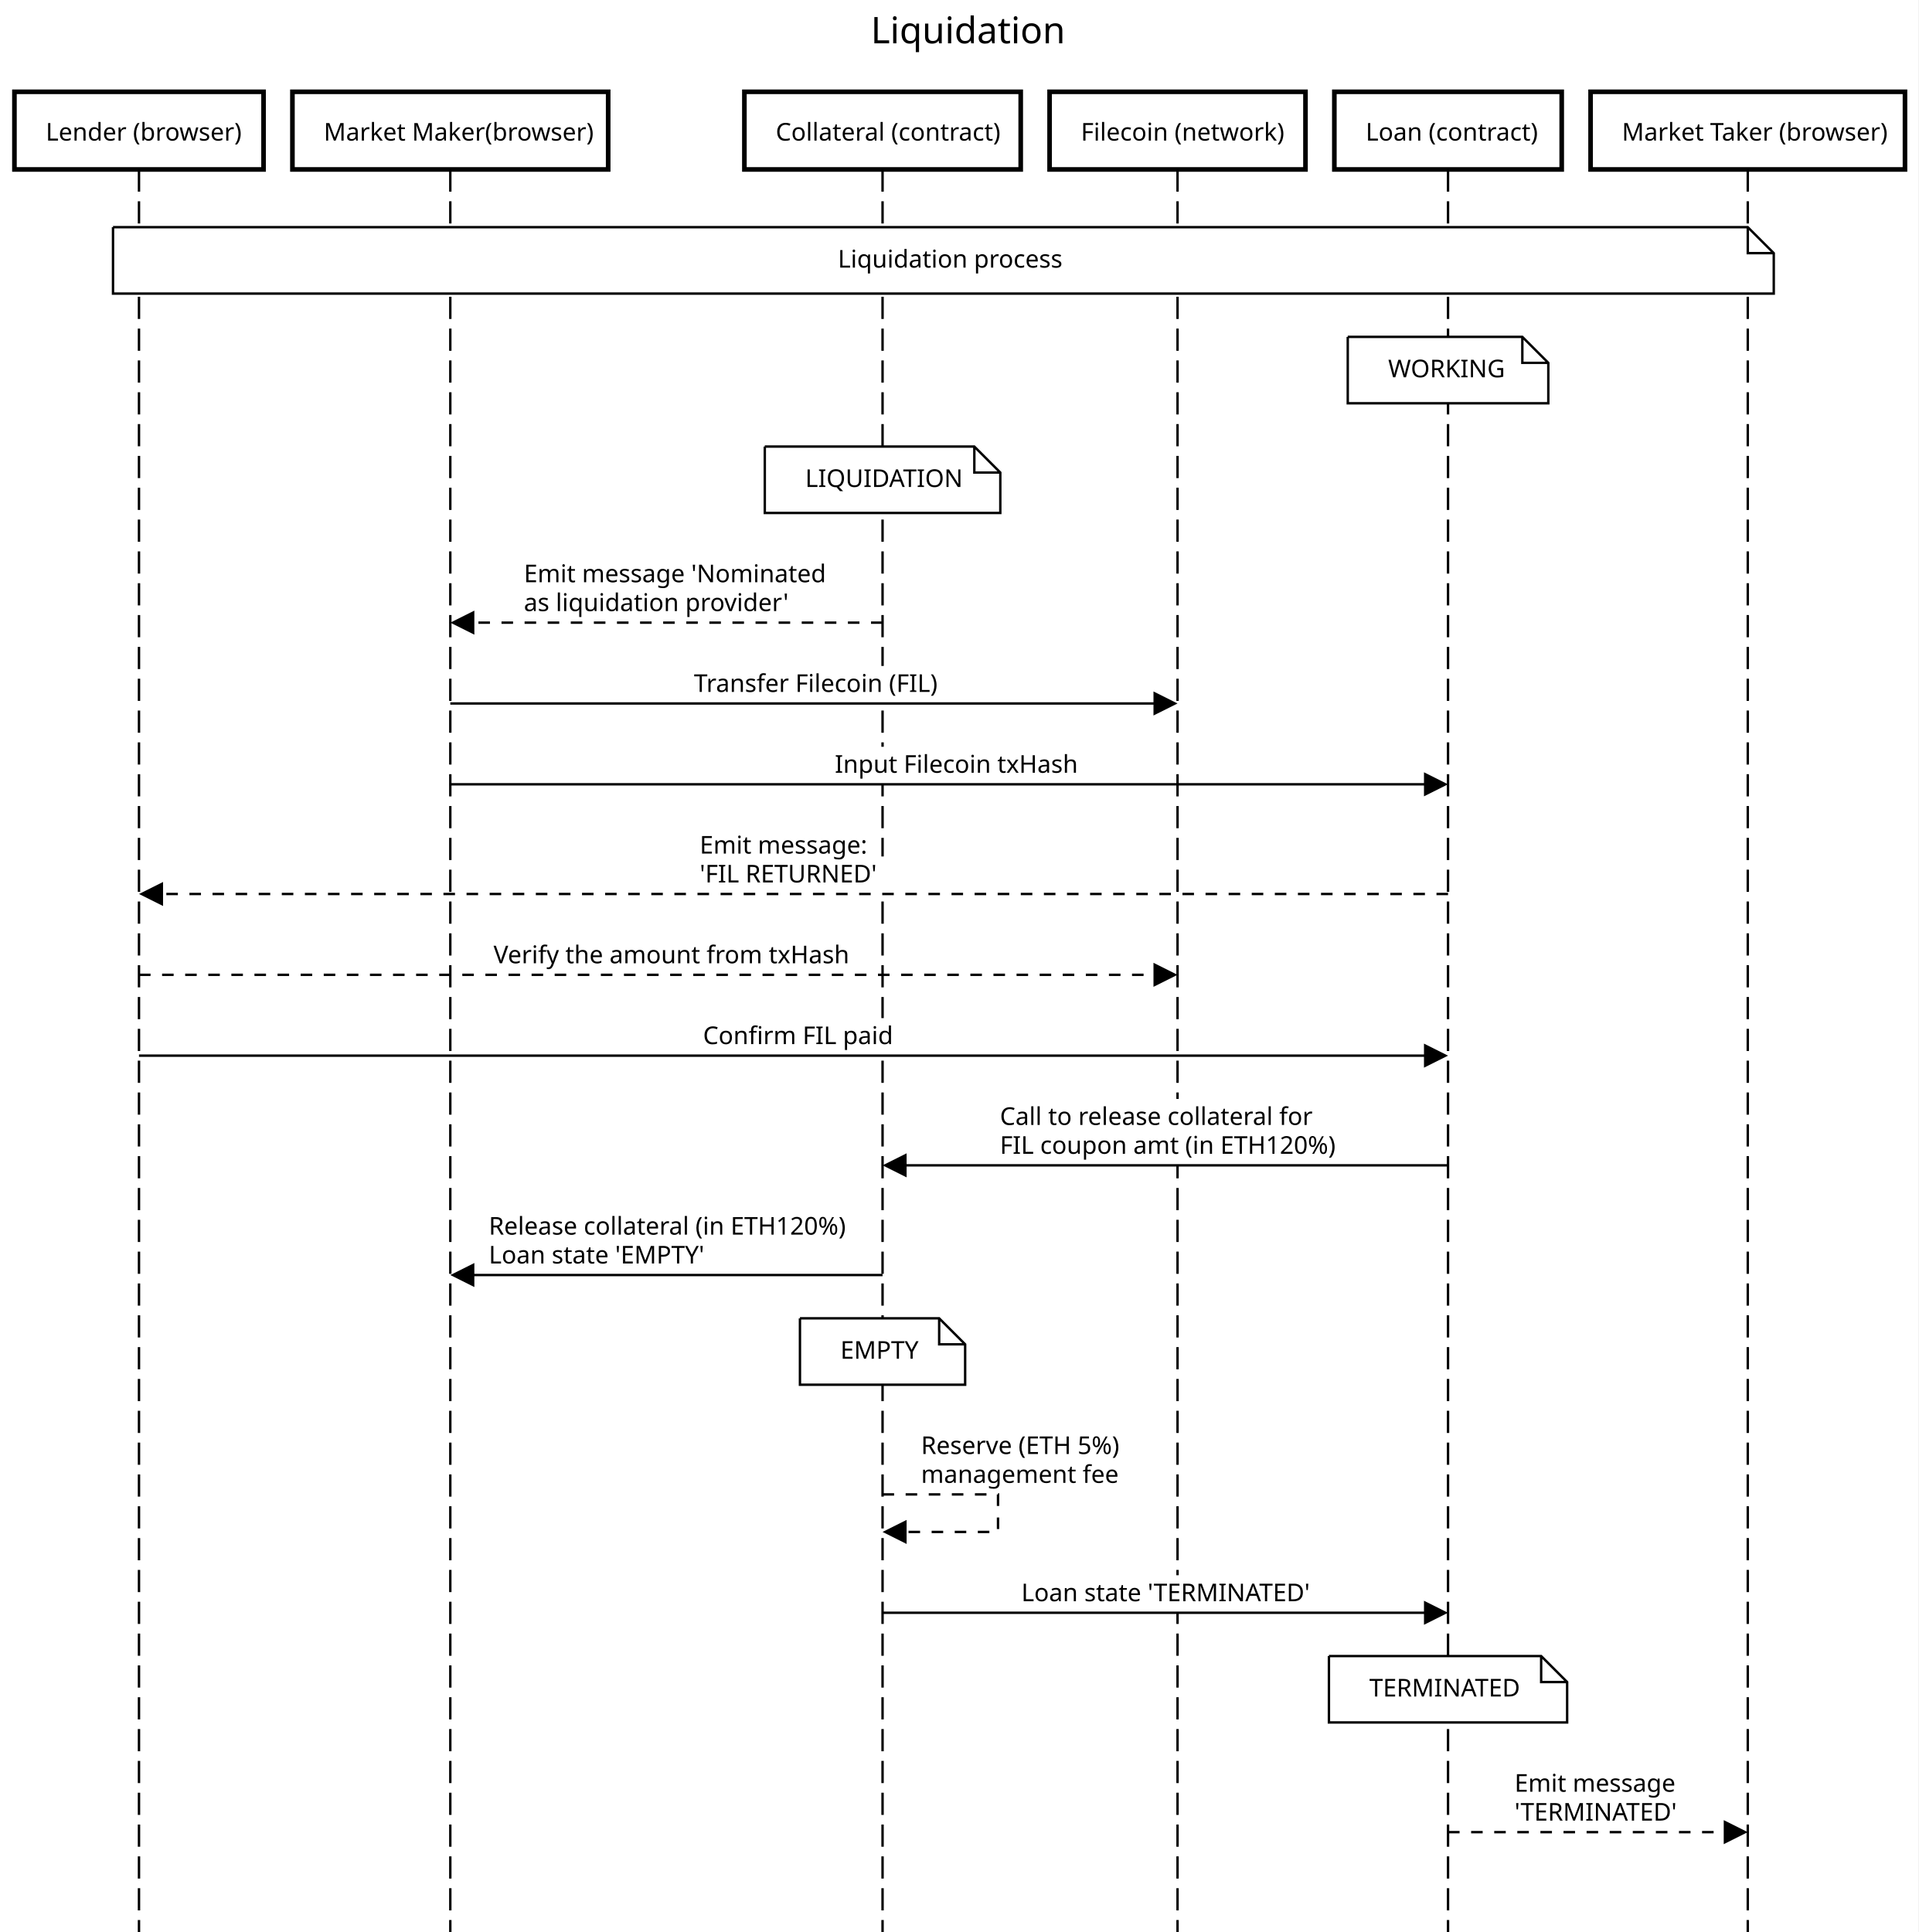
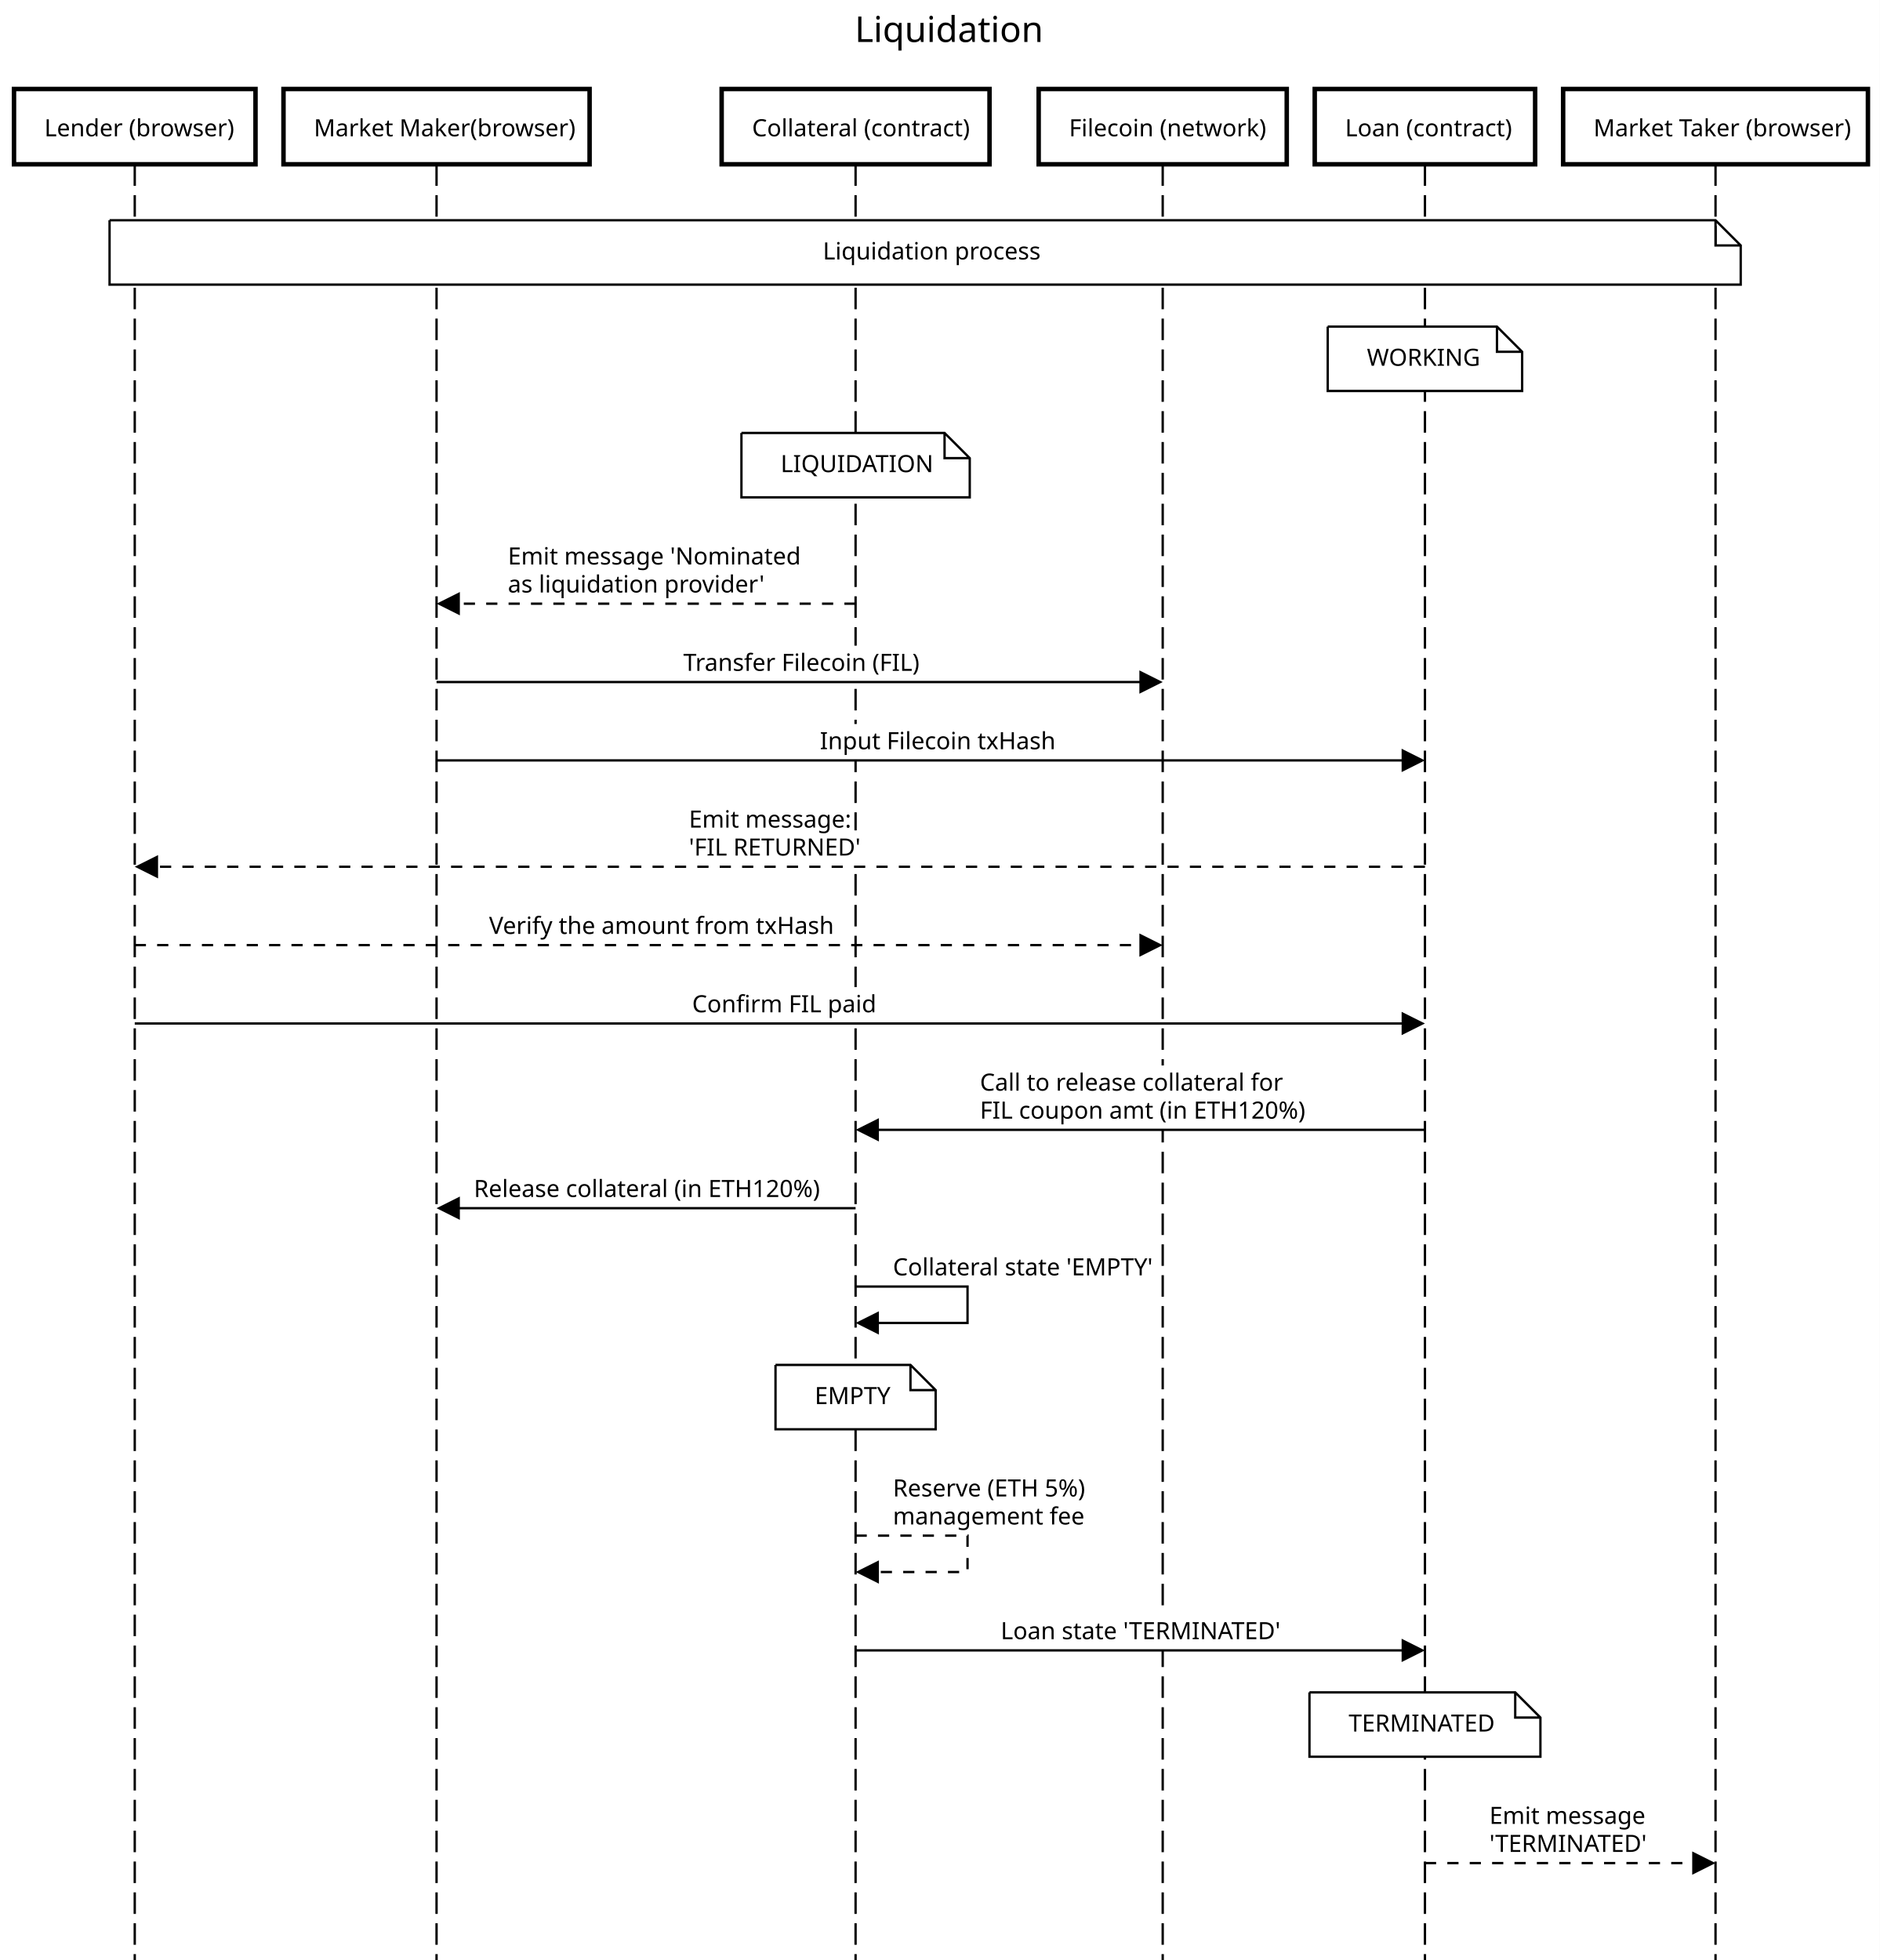
- <svg xmlns="http://www.w3.org/2000/svg" version="1.1" width="835" height="841">
+ <svg xmlns="http://www.w3.org/2000/svg" version="1.1" width="844" height="880">
  <defs />
  <g>
    <g />
    <g />
    <g />
    <g />
    <g />
    <g />
    <g />
    <g />
    <g />
    <g />
    <g />
    <g />
    <g />
    <g />
    <g />
    <g />
    <g />
    <g />
    <g />
    <g />
    <g />
    <g />
    <g />
    <g />
    <g />
    <g />
    <g />
    <g />
    <g>
-       <rect fill="white" stroke="none" x="0" y="0" width="835" height="841" />
-     </g>
-     <g>
-       <text fill="black" stroke="none" font-family="sans-serif" font-size="12pt" font-style="normal" font-weight="normal" text-decoration="normal" x="379.032" y="18.848" text-anchor="start" dominant-baseline="alphabetic" xml:space="preserve">Liquidation</text>
-     </g>
-     <g />
-     <g>
-       <path fill="none" stroke="black" paint-order="fill stroke markers" d=" M 60.5 73.76 L 60.5 841.514" stroke-miterlimit="10" stroke-width="1.047" stroke-dasharray="9.666,4.189" />
-       <path fill="none" stroke="black" paint-order="fill stroke markers" d=" M 196.002 73.76 L 196.002 841.514" stroke-miterlimit="10" stroke-width="1.047" stroke-dasharray="9.666,4.189" />
-       <path fill="none" stroke="black" paint-order="fill stroke markers" d=" M 384.148 73.76 L 384.148 841.514" stroke-miterlimit="10" stroke-width="1.047" stroke-dasharray="9.666,4.189" />
-       <path fill="none" stroke="black" paint-order="fill stroke markers" d=" M 512.545 73.76 L 512.545 841.514" stroke-miterlimit="10" stroke-width="1.047" stroke-dasharray="9.666,4.189" />
-       <path fill="none" stroke="black" paint-order="fill stroke markers" d=" M 630.284 73.76 L 630.284 841.514" stroke-miterlimit="10" stroke-width="1.047" stroke-dasharray="9.666,4.189" />
-       <path fill="none" stroke="black" paint-order="fill stroke markers" d=" M 760.755 73.76 L 760.755 841.514" stroke-miterlimit="10" stroke-width="1.047" stroke-dasharray="9.666,4.189" />
+       <rect fill="white" stroke="none" x="0" y="0" width="844" height="880" />
+     </g>
+     <g>
+       <text fill="black" stroke="none" font-family="sans-serif" font-size="12pt" font-style="normal" font-weight="normal" text-decoration="normal" x="383.78" y="18.848" text-anchor="start" dominant-baseline="alphabetic" xml:space="preserve">Liquidation</text>
+     </g>
+     <g />
+     <g>
+       <path fill="none" stroke="black" paint-order="fill stroke markers" d=" M 60.5 73.76 L 60.5 880.467" stroke-miterlimit="10" stroke-width="1.047" stroke-dasharray="9.666,4.189" />
+       <path fill="none" stroke="black" paint-order="fill stroke markers" d=" M 196.002 73.76 L 196.002 880.467" stroke-miterlimit="10" stroke-width="1.047" stroke-dasharray="9.666,4.189" />
+       <path fill="none" stroke="black" paint-order="fill stroke markers" d=" M 384.148 73.76 L 384.148 880.467" stroke-miterlimit="10" stroke-width="1.047" stroke-dasharray="9.666,4.189" />
+       <path fill="none" stroke="black" paint-order="fill stroke markers" d=" M 522.04 73.76 L 522.04 880.467" stroke-miterlimit="10" stroke-width="1.047" stroke-dasharray="9.666,4.189" />
+       <path fill="none" stroke="black" paint-order="fill stroke markers" d=" M 639.779 73.76 L 639.779 880.467" stroke-miterlimit="10" stroke-width="1.047" stroke-dasharray="9.666,4.189" />
+       <path fill="none" stroke="black" paint-order="fill stroke markers" d=" M 770.25 73.76 L 770.25 880.467" stroke-miterlimit="10" stroke-width="1.047" stroke-dasharray="9.666,4.189" />
    </g>
    <g>
      <path fill="none" stroke="none" />
      <g>
        <path fill="white" stroke="black" paint-order="fill stroke markers" d=" M 6.283 39.958 L 114.718 39.958 L 114.718 73.76 L 6.283 73.76 L 6.283 39.958 Z" stroke-miterlimit="10" stroke-width="2.01" stroke-dasharray="" />
      </g>
      <g>
        <text fill="black" stroke="none" font-family="sans-serif" font-size="8pt" font-style="normal" font-weight="normal" text-decoration="normal" x="19.916" y="61.194" text-anchor="start" dominant-baseline="alphabetic" xml:space="preserve">Lender (browser)</text>
      </g>
      <path fill="none" stroke="none" />
      <g>
        <path fill="white" stroke="black" paint-order="fill stroke markers" d=" M 127.283 39.958 L 264.721 39.958 L 264.721 73.76 L 127.283 73.76 L 127.283 39.958 Z" stroke-miterlimit="10" stroke-width="2.01" stroke-dasharray="" />
      </g>
      <g>
        <text fill="black" stroke="none" font-family="sans-serif" font-size="8pt" font-style="normal" font-weight="normal" text-decoration="normal" x="140.917" y="61.194" text-anchor="start" dominant-baseline="alphabetic" xml:space="preserve">Market Maker(browser)</text>
      </g>
      <path fill="none" stroke="none" />
      <g>
        <path fill="white" stroke="black" paint-order="fill stroke markers" d=" M 324.009 39.958 L 444.286 39.958 L 444.286 73.76 L 324.009 73.76 L 324.009 39.958 Z" stroke-miterlimit="10" stroke-width="2.01" stroke-dasharray="" />
      </g>
      <g>
        <text fill="black" stroke="none" font-family="sans-serif" font-size="8pt" font-style="normal" font-weight="normal" text-decoration="normal" x="337.643" y="61.194" text-anchor="start" dominant-baseline="alphabetic" xml:space="preserve">Collateral (contract)</text>
      </g>
      <path fill="none" stroke="none" />
      <g>
-         <path fill="white" stroke="black" paint-order="fill stroke markers" d=" M 456.851 39.958 L 568.238 39.958 L 568.238 73.76 L 456.851 73.76 L 456.851 39.958 Z" stroke-miterlimit="10" stroke-width="2.01" stroke-dasharray="" />
-       </g>
-       <g>
-         <text fill="black" stroke="none" font-family="sans-serif" font-size="8pt" font-style="normal" font-weight="normal" text-decoration="normal" x="470.485" y="61.194" text-anchor="start" dominant-baseline="alphabetic" xml:space="preserve">Filecoin (network)</text>
-       </g>
-       <path fill="none" stroke="none" />
-       <g>
-         <path fill="white" stroke="black" paint-order="fill stroke markers" d=" M 580.803 39.958 L 679.765 39.958 L 679.765 73.76 L 580.803 73.76 L 580.803 39.958 Z" stroke-miterlimit="10" stroke-width="2.01" stroke-dasharray="" />
-       </g>
-       <g>
-         <text fill="black" stroke="none" font-family="sans-serif" font-size="8pt" font-style="normal" font-weight="normal" text-decoration="normal" x="594.437" y="61.194" text-anchor="start" dominant-baseline="alphabetic" xml:space="preserve">Loan (contract)</text>
-       </g>
-       <path fill="none" stroke="none" />
-       <g>
-         <path fill="white" stroke="black" paint-order="fill stroke markers" d=" M 692.331 39.958 L 829.18 39.958 L 829.18 73.76 L 692.331 73.76 L 692.331 39.958 Z" stroke-miterlimit="10" stroke-width="2.01" stroke-dasharray="" />
-       </g>
-       <g>
-         <text fill="black" stroke="none" font-family="sans-serif" font-size="8pt" font-style="normal" font-weight="normal" text-decoration="normal" x="705.964" y="61.194" text-anchor="start" dominant-baseline="alphabetic" xml:space="preserve">Market Taker (browser)</text>
-       </g>
-     </g>
-     <g>
-       <path fill="white" stroke="black" paint-order="fill stroke markers" d=" M 49.191 98.891 L 760.755 98.891 L 772.064 110.2 L 772.064 127.792 L 49.191 127.792 L 49.191 98.891 M 760.755 98.891 L 760.755 110.2 L 772.064 110.2" stroke-miterlimit="10" stroke-width="1.047" stroke-dasharray="" />
-       <g>
-         <text fill="black" stroke="none" font-family="sans-serif" font-size="8pt" font-style="normal" font-weight="normal" text-decoration="normal" x="364.701" y="116.483" text-anchor="start" dominant-baseline="alphabetic" xml:space="preserve">Liquidation process</text>
-       </g>
-       <path fill="white" stroke="black" paint-order="fill stroke markers" d=" M 586.636 146.64 L 662.624 146.64 L 673.933 157.949 L 673.933 175.541 L 586.636 175.541 L 586.636 146.64 M 662.624 146.64 L 662.624 157.949 L 673.933 157.949" stroke-miterlimit="10" stroke-width="1.047" stroke-dasharray="" />
-       <g>
-         <text fill="black" stroke="none" font-family="sans-serif" font-size="8pt" font-style="normal" font-weight="normal" text-decoration="normal" x="604.228" y="164.232" text-anchor="start" dominant-baseline="alphabetic" xml:space="preserve">WORKING</text>
+         <path fill="white" stroke="black" paint-order="fill stroke markers" d=" M 466.346 39.958 L 577.733 39.958 L 577.733 73.76 L 466.346 73.76 L 466.346 39.958 Z" stroke-miterlimit="10" stroke-width="2.01" stroke-dasharray="" />
+       </g>
+       <g>
+         <text fill="black" stroke="none" font-family="sans-serif" font-size="8pt" font-style="normal" font-weight="normal" text-decoration="normal" x="479.98" y="61.194" text-anchor="start" dominant-baseline="alphabetic" xml:space="preserve">Filecoin (network)</text>
+       </g>
+       <path fill="none" stroke="none" />
+       <g>
+         <path fill="white" stroke="black" paint-order="fill stroke markers" d=" M 590.298 39.958 L 689.26 39.958 L 689.26 73.76 L 590.298 73.76 L 590.298 39.958 Z" stroke-miterlimit="10" stroke-width="2.01" stroke-dasharray="" />
+       </g>
+       <g>
+         <text fill="black" stroke="none" font-family="sans-serif" font-size="8pt" font-style="normal" font-weight="normal" text-decoration="normal" x="603.932" y="61.194" text-anchor="start" dominant-baseline="alphabetic" xml:space="preserve">Loan (contract)</text>
+       </g>
+       <path fill="none" stroke="none" />
+       <g>
+         <path fill="white" stroke="black" paint-order="fill stroke markers" d=" M 701.826 39.958 L 838.675 39.958 L 838.675 73.76 L 701.826 73.76 L 701.826 39.958 Z" stroke-miterlimit="10" stroke-width="2.01" stroke-dasharray="" />
+       </g>
+       <g>
+         <text fill="black" stroke="none" font-family="sans-serif" font-size="8pt" font-style="normal" font-weight="normal" text-decoration="normal" x="715.459" y="61.194" text-anchor="start" dominant-baseline="alphabetic" xml:space="preserve">Market Taker (browser)</text>
+       </g>
+     </g>
+     <g>
+       <path fill="white" stroke="black" paint-order="fill stroke markers" d=" M 49.191 98.891 L 770.25 98.891 L 781.559 110.2 L 781.559 127.792 L 49.191 127.792 L 49.191 98.891 M 770.25 98.891 L 770.25 110.2 L 781.559 110.2" stroke-miterlimit="10" stroke-width="1.047" stroke-dasharray="" />
+       <g>
+         <text fill="black" stroke="none" font-family="sans-serif" font-size="8pt" font-style="normal" font-weight="normal" text-decoration="normal" x="369.448" y="116.483" text-anchor="start" dominant-baseline="alphabetic" xml:space="preserve">Liquidation process</text>
+       </g>
+       <path fill="white" stroke="black" paint-order="fill stroke markers" d=" M 596.131 146.64 L 672.119 146.64 L 683.427 157.949 L 683.427 175.541 L 596.131 175.541 L 596.131 146.64 M 672.119 146.64 L 672.119 157.949 L 683.427 157.949" stroke-miterlimit="10" stroke-width="1.047" stroke-dasharray="" />
+       <g>
+         <text fill="black" stroke="none" font-family="sans-serif" font-size="8pt" font-style="normal" font-weight="normal" text-decoration="normal" x="613.723" y="164.232" text-anchor="start" dominant-baseline="alphabetic" xml:space="preserve">WORKING</text>
      </g>
      <path fill="white" stroke="black" paint-order="fill stroke markers" d=" M 332.892 194.389 L 424.094 194.389 L 435.403 205.698 L 435.403 223.29 L 332.892 223.29 L 332.892 194.389 M 424.094 194.389 L 424.094 205.698 L 435.403 205.698" stroke-miterlimit="10" stroke-width="1.047" stroke-dasharray="" />
      <g>
        <text fill="black" stroke="none" font-family="sans-serif" font-size="8pt" font-style="normal" font-weight="normal" text-decoration="normal" x="350.484" y="211.981" text-anchor="start" dominant-baseline="alphabetic" xml:space="preserve">LIQUIDATION</text>
      </g>
      <g>
        <g>
          <rect fill="white" stroke="none" x="226.148" y="242.138" width="127.853" height="16.335" />
        </g>
        <g>
          <rect fill="white" stroke="none" x="226.148" y="254.704" width="109.505" height="16.335" />
        </g>
        <text fill="black" stroke="none" font-family="sans-serif" font-size="8pt" font-style="normal" font-weight="normal" text-decoration="normal" x="228.033" y="253.447" text-anchor="start" dominant-baseline="alphabetic" xml:space="preserve">Emit message 'Nominated</text>
        <text fill="black" stroke="none" font-family="sans-serif" font-size="8pt" font-style="normal" font-weight="normal" text-decoration="normal" x="228.033" y="266.013" text-anchor="start" dominant-baseline="alphabetic" xml:space="preserve">as liquidation provider'</text>
      </g>
      <g>
        <path fill="none" stroke="black" paint-order="fill stroke markers" d=" M 384.148 271.039 L 198.096 271.039" stroke-miterlimit="10" stroke-width="1.047" stroke-dasharray="5.026" />
        <g transform="translate(196.0022,271.0387) translate(-196.0022,-271.0387)">
          <path fill="black" stroke="none" paint-order="stroke fill markers" d=" M 206.473 265.803 L 196.002 271.039 L 206.473 276.274 Z" />
        </g>
      </g>
      <g>
        <g>
-           <rect fill="white" stroke="none" x="300.161" y="289.887" width="108.225" height="16.335" />
-         </g>
-         <text fill="black" stroke="none" font-family="sans-serif" font-size="8pt" font-style="normal" font-weight="normal" text-decoration="normal" x="302.046" y="301.196" text-anchor="start" dominant-baseline="alphabetic" xml:space="preserve">Transfer Filecoin (FIL)</text>
-       </g>
-       <g>
-         <path fill="none" stroke="black" paint-order="fill stroke markers" d=" M 196.002 306.222 L 510.45 306.222" stroke-miterlimit="10" stroke-width="1.047" stroke-dasharray="" />
-         <g transform="translate(512.5447,306.2222) translate(-512.5447,-306.2222)">
-           <path fill="black" stroke="none" paint-order="stroke fill markers" d=" M 502.073 300.987 L 512.545 306.222 L 502.073 311.458 Z" />
-         </g>
-       </g>
-       <g>
-         <g>
-           <rect fill="white" stroke="none" x="361.488" y="325.071" width="103.311" height="16.335" />
-         </g>
-         <text fill="black" stroke="none" font-family="sans-serif" font-size="8pt" font-style="normal" font-weight="normal" text-decoration="normal" x="363.372" y="336.38" text-anchor="start" dominant-baseline="alphabetic" xml:space="preserve">Input Filecoin txHash</text>
-       </g>
-       <g>
-         <path fill="none" stroke="black" paint-order="fill stroke markers" d=" M 196.002 341.406 L 628.19 341.406" stroke-miterlimit="10" stroke-width="1.047" stroke-dasharray="" />
-         <g transform="translate(630.2843,341.4057) translate(-630.2843,-341.4057)">
-           <path fill="black" stroke="none" paint-order="stroke fill markers" d=" M 619.813 336.17 L 630.284 341.406 L 619.813 346.641 Z" />
-         </g>
-       </g>
-       <g>
-         <g>
-           <rect fill="white" stroke="none" x="302.679" y="360.254" width="74.267" height="16.335" />
-         </g>
-         <g>
-           <rect fill="white" stroke="none" x="302.679" y="372.82" width="85.427" height="16.335" />
-         </g>
-         <text fill="black" stroke="none" font-family="sans-serif" font-size="8pt" font-style="normal" font-weight="normal" text-decoration="normal" x="304.564" y="371.563" text-anchor="start" dominant-baseline="alphabetic" xml:space="preserve">Emit message:</text>
-         <text fill="black" stroke="none" font-family="sans-serif" font-size="8pt" font-style="normal" font-weight="normal" text-decoration="normal" x="304.564" y="384.129" text-anchor="start" dominant-baseline="alphabetic" xml:space="preserve">'FIL RETURNED'</text>
-       </g>
-       <g>
-         <path fill="none" stroke="black" paint-order="fill stroke markers" d=" M 630.284 389.155 L 62.595 389.155" stroke-miterlimit="10" stroke-width="1.047" stroke-dasharray="5.026" />
+           <rect fill="white" stroke="none" x="304.908" y="289.887" width="108.225" height="16.335" />
+         </g>
+         <text fill="black" stroke="none" font-family="sans-serif" font-size="8pt" font-style="normal" font-weight="normal" text-decoration="normal" x="306.793" y="301.196" text-anchor="start" dominant-baseline="alphabetic" xml:space="preserve">Transfer Filecoin (FIL)</text>
+       </g>
+       <g>
+         <path fill="none" stroke="black" paint-order="fill stroke markers" d=" M 196.002 306.222 L 519.945 306.222" stroke-miterlimit="10" stroke-width="1.047" stroke-dasharray="" />
+         <g transform="translate(522.0395,306.2222) translate(-522.0395,-306.2222)">
+           <path fill="black" stroke="none" paint-order="stroke fill markers" d=" M 511.568 300.987 L 522.04 306.222 L 511.568 311.458 Z" />
+         </g>
+       </g>
+       <g>
+         <g>
+           <rect fill="white" stroke="none" x="366.235" y="325.071" width="103.311" height="16.335" />
+         </g>
+         <text fill="black" stroke="none" font-family="sans-serif" font-size="8pt" font-style="normal" font-weight="normal" text-decoration="normal" x="368.12" y="336.38" text-anchor="start" dominant-baseline="alphabetic" xml:space="preserve">Input Filecoin txHash</text>
+       </g>
+       <g>
+         <path fill="none" stroke="black" paint-order="fill stroke markers" d=" M 196.002 341.406 L 637.685 341.406" stroke-miterlimit="10" stroke-width="1.047" stroke-dasharray="" />
+         <g transform="translate(639.7791,341.4057) translate(-639.7791,-341.4057)">
+           <path fill="black" stroke="none" paint-order="stroke fill markers" d=" M 629.308 336.17 L 639.779 341.406 L 629.308 346.641 Z" />
+         </g>
+       </g>
+       <g>
+         <g>
+           <rect fill="white" stroke="none" x="307.426" y="360.254" width="74.267" height="16.335" />
+         </g>
+         <g>
+           <rect fill="white" stroke="none" x="307.426" y="372.82" width="85.427" height="16.335" />
+         </g>
+         <text fill="black" stroke="none" font-family="sans-serif" font-size="8pt" font-style="normal" font-weight="normal" text-decoration="normal" x="309.311" y="371.563" text-anchor="start" dominant-baseline="alphabetic" xml:space="preserve">Emit message:</text>
+         <text fill="black" stroke="none" font-family="sans-serif" font-size="8pt" font-style="normal" font-weight="normal" text-decoration="normal" x="309.311" y="384.129" text-anchor="start" dominant-baseline="alphabetic" xml:space="preserve">'FIL RETURNED'</text>
+       </g>
+       <g>
+         <path fill="none" stroke="black" paint-order="fill stroke markers" d=" M 639.779 389.155 L 62.595 389.155" stroke-miterlimit="10" stroke-width="1.047" stroke-dasharray="5.026" />
        <g transform="translate(60.50029,389.1548) translate(-60.50029,-389.1548)">
          <path fill="black" stroke="none" paint-order="stroke fill markers" d=" M 70.972 383.919 L 60.5 389.155 L 70.972 394.39 Z" />
        </g>
      </g>
      <g>
        <g>
-           <rect fill="white" stroke="none" x="212.946" y="408.003" width="147.154" height="16.335" />
-         </g>
-         <text fill="black" stroke="none" font-family="sans-serif" font-size="8pt" font-style="normal" font-weight="normal" text-decoration="normal" x="214.83" y="419.312" text-anchor="start" dominant-baseline="alphabetic" xml:space="preserve">Verify the amount from txHash</text>
-       </g>
-       <g>
-         <path fill="none" stroke="black" paint-order="fill stroke markers" d=" M 60.5 424.338 L 510.45 424.338" stroke-miterlimit="10" stroke-width="1.047" stroke-dasharray="5.026" />
-         <g transform="translate(512.5447,424.3383) translate(-512.5447,-424.3383)">
-           <path fill="black" stroke="none" paint-order="stroke fill markers" d=" M 502.073 419.103 L 512.545 424.338 L 502.073 429.574 Z" />
-         </g>
-       </g>
-       <g>
-         <g>
-           <rect fill="white" stroke="none" x="304.11" y="443.187" width="82.564" height="16.335" />
-         </g>
-         <text fill="black" stroke="none" font-family="sans-serif" font-size="8pt" font-style="normal" font-weight="normal" text-decoration="normal" x="305.995" y="454.496" text-anchor="start" dominant-baseline="alphabetic" xml:space="preserve">Confirm FIL paid</text>
-       </g>
-       <g>
-         <path fill="none" stroke="black" paint-order="fill stroke markers" d=" M 60.5 459.522 L 628.19 459.522" stroke-miterlimit="10" stroke-width="1.047" stroke-dasharray="" />
-         <g transform="translate(630.2843,459.5218) translate(-630.2843,-459.5218)">
-           <path fill="black" stroke="none" paint-order="stroke fill markers" d=" M 619.813 454.286 L 630.284 459.522 L 619.813 464.757 Z" />
-         </g>
-       </g>
-       <g>
-         <g>
-           <rect fill="white" stroke="none" x="433.345" y="478.37" width="132.933" height="16.335" />
-         </g>
-         <g>
-           <rect fill="white" stroke="none" x="433.345" y="490.936" width="147.742" height="16.335" />
-         </g>
-         <text fill="black" stroke="none" font-family="sans-serif" font-size="8pt" font-style="normal" font-weight="normal" text-decoration="normal" x="435.23" y="489.679" text-anchor="start" dominant-baseline="alphabetic" xml:space="preserve">Call to release collateral for</text>
-         <text fill="black" stroke="none" font-family="sans-serif" font-size="8pt" font-style="normal" font-weight="normal" text-decoration="normal" x="435.23" y="502.245" text-anchor="start" dominant-baseline="alphabetic" xml:space="preserve">FIL coupon amt (in ETH120%)</text>
-       </g>
-       <g>
-         <path fill="none" stroke="black" paint-order="fill stroke markers" d=" M 630.284 507.271 L 386.242 507.271" stroke-miterlimit="10" stroke-width="1.047" stroke-dasharray="" />
+           <rect fill="white" stroke="none" x="217.693" y="408.003" width="147.154" height="16.335" />
+         </g>
+         <text fill="black" stroke="none" font-family="sans-serif" font-size="8pt" font-style="normal" font-weight="normal" text-decoration="normal" x="219.578" y="419.312" text-anchor="start" dominant-baseline="alphabetic" xml:space="preserve">Verify the amount from txHash</text>
+       </g>
+       <g>
+         <path fill="none" stroke="black" paint-order="fill stroke markers" d=" M 60.5 424.338 L 519.945 424.338" stroke-miterlimit="10" stroke-width="1.047" stroke-dasharray="5.026" />
+         <g transform="translate(522.0395,424.3383) translate(-522.0395,-424.3383)">
+           <path fill="black" stroke="none" paint-order="stroke fill markers" d=" M 511.568 419.103 L 522.04 424.338 L 511.568 429.574 Z" />
+         </g>
+       </g>
+       <g>
+         <g>
+           <rect fill="white" stroke="none" x="308.858" y="443.187" width="82.564" height="16.335" />
+         </g>
+         <text fill="black" stroke="none" font-family="sans-serif" font-size="8pt" font-style="normal" font-weight="normal" text-decoration="normal" x="310.743" y="454.496" text-anchor="start" dominant-baseline="alphabetic" xml:space="preserve">Confirm FIL paid</text>
+       </g>
+       <g>
+         <path fill="none" stroke="black" paint-order="fill stroke markers" d=" M 60.5 459.522 L 637.685 459.522" stroke-miterlimit="10" stroke-width="1.047" stroke-dasharray="" />
+         <g transform="translate(639.7791,459.5218) translate(-639.7791,-459.5218)">
+           <path fill="black" stroke="none" paint-order="stroke fill markers" d=" M 629.308 454.286 L 639.779 459.522 L 629.308 464.757 Z" />
+         </g>
+       </g>
+       <g>
+         <g>
+           <rect fill="white" stroke="none" x="438.092" y="478.37" width="132.933" height="16.335" />
+         </g>
+         <g>
+           <rect fill="white" stroke="none" x="438.092" y="490.936" width="147.742" height="16.335" />
+         </g>
+         <text fill="black" stroke="none" font-family="sans-serif" font-size="8pt" font-style="normal" font-weight="normal" text-decoration="normal" x="439.977" y="489.679" text-anchor="start" dominant-baseline="alphabetic" xml:space="preserve">Call to release collateral for</text>
+         <text fill="black" stroke="none" font-family="sans-serif" font-size="8pt" font-style="normal" font-weight="normal" text-decoration="normal" x="439.977" y="502.245" text-anchor="start" dominant-baseline="alphabetic" xml:space="preserve">FIL coupon amt (in ETH120%)</text>
+       </g>
+       <g>
+         <path fill="none" stroke="black" paint-order="fill stroke markers" d=" M 639.779 507.271 L 386.242 507.271" stroke-miterlimit="10" stroke-width="1.047" stroke-dasharray="" />
        <g transform="translate(384.1477,507.2709) translate(-384.1477,-507.2709)">
          <path fill="black" stroke="none" paint-order="stroke fill markers" d=" M 394.619 502.035 L 384.148 507.271 L 394.619 512.507 Z" />
        </g>
      </g>
      <g>
        <g>
          <rect fill="white" stroke="none" x="210.871" y="526.119" width="158.407" height="16.335" />
        </g>
-         <g>
-           <rect fill="white" stroke="none" x="210.871" y="538.685" width="97.31" height="16.335" />
-         </g>
        <text fill="black" stroke="none" font-family="sans-serif" font-size="8pt" font-style="normal" font-weight="normal" text-decoration="normal" x="212.756" y="537.428" text-anchor="start" dominant-baseline="alphabetic" xml:space="preserve">Release collateral (in ETH120%)</text>
-         <text fill="black" stroke="none" font-family="sans-serif" font-size="8pt" font-style="normal" font-weight="normal" text-decoration="normal" x="212.756" y="549.994" text-anchor="start" dominant-baseline="alphabetic" xml:space="preserve">Loan state 'EMPTY'</text>
-       </g>
-       <g>
-         <path fill="none" stroke="black" paint-order="fill stroke markers" d=" M 384.148 555.02 L 198.096 555.02" stroke-miterlimit="10" stroke-width="1.047" stroke-dasharray="" />
-         <g transform="translate(196.0022,555.0199) translate(-196.0022,-555.0199)">
-           <path fill="black" stroke="none" paint-order="stroke fill markers" d=" M 206.473 549.784 L 196.002 555.02 L 206.473 560.256 Z" />
-         </g>
-       </g>
-       <path fill="white" stroke="black" paint-order="fill stroke markers" d=" M 348.195 573.868 L 408.791 573.868 L 420.1 585.177 L 420.1 602.769 L 348.195 602.769 L 348.195 573.868 M 408.791 573.868 L 408.791 585.177 L 420.1 585.177" stroke-miterlimit="10" stroke-width="1.047" stroke-dasharray="" />
-       <g>
-         <text fill="black" stroke="none" font-family="sans-serif" font-size="8pt" font-style="normal" font-weight="normal" text-decoration="normal" x="365.787" y="591.46" text-anchor="start" dominant-baseline="alphabetic" xml:space="preserve">EMPTY</text>
-       </g>
-       <g>
-         <g>
-           <rect fill="white" stroke="none" x="399.017" y="621.617" width="93.214" height="16.335" />
-         </g>
-         <g>
-           <rect fill="white" stroke="none" x="399.017" y="634.183" width="83.772" height="16.335" />
-         </g>
-         <text fill="black" stroke="none" font-family="sans-serif" font-size="8pt" font-style="normal" font-weight="normal" text-decoration="normal" x="400.902" y="632.926" text-anchor="start" dominant-baseline="alphabetic" xml:space="preserve">Reserve (ETH 5%)</text>
-         <text fill="black" stroke="none" font-family="sans-serif" font-size="8pt" font-style="normal" font-weight="normal" text-decoration="normal" x="400.902" y="645.492" text-anchor="start" dominant-baseline="alphabetic" xml:space="preserve">management fee</text>
-       </g>
-       <g>
-         <path fill="none" stroke="black" paint-order="fill stroke markers" d=" M 384.148 650.518 L 434.41 650.518 L 434.41 666.853 L 386.242 666.853" stroke-miterlimit="10" stroke-width="1.047" stroke-dasharray="5.026" />
-         <g transform="translate(384.1477,666.8533) translate(-384.1477,-666.8533)">
-           <path fill="black" stroke="none" paint-order="stroke fill markers" d=" M 394.619 661.618 L 384.148 666.853 L 394.619 672.089 Z" />
-         </g>
-       </g>
-       <g>
-         <g>
-           <rect fill="white" stroke="none" x="442.67" y="685.702" width="129.092" height="16.335" />
-         </g>
-         <text fill="black" stroke="none" font-family="sans-serif" font-size="8pt" font-style="normal" font-weight="normal" text-decoration="normal" x="444.555" y="697.011" text-anchor="start" dominant-baseline="alphabetic" xml:space="preserve">Loan state 'TERMINATED'</text>
-       </g>
-       <g>
-         <path fill="none" stroke="black" paint-order="fill stroke markers" d=" M 384.148 702.037 L 628.19 702.037" stroke-miterlimit="10" stroke-width="1.047" stroke-dasharray="" />
-         <g transform="translate(630.2843,702.0368) translate(-630.2843,-702.0368)">
-           <path fill="black" stroke="none" paint-order="stroke fill markers" d=" M 619.813 696.801 L 630.284 702.037 L 619.813 707.272 Z" />
-         </g>
-       </g>
-       <path fill="white" stroke="black" paint-order="fill stroke markers" d=" M 578.441 720.885 L 670.819 720.885 L 682.128 732.194 L 682.128 749.786 L 578.441 749.786 L 578.441 720.885 M 670.819 720.885 L 670.819 732.194 L 682.128 732.194" stroke-miterlimit="10" stroke-width="1.047" stroke-dasharray="" />
-       <g>
-         <text fill="black" stroke="none" font-family="sans-serif" font-size="8pt" font-style="normal" font-weight="normal" text-decoration="normal" x="596.032" y="738.477" text-anchor="start" dominant-baseline="alphabetic" xml:space="preserve">TERMINATED</text>
-       </g>
-       <g>
-         <g>
-           <rect fill="white" stroke="none" x="657.348" y="768.634" width="71.305" height="16.335" />
-         </g>
-         <g>
-           <rect fill="white" stroke="none" x="657.348" y="781.2" width="76.344" height="16.335" />
-         </g>
-         <text fill="black" stroke="none" font-family="sans-serif" font-size="8pt" font-style="normal" font-weight="normal" text-decoration="normal" x="659.233" y="779.943" text-anchor="start" dominant-baseline="alphabetic" xml:space="preserve">Emit message</text>
-         <text fill="black" stroke="none" font-family="sans-serif" font-size="8pt" font-style="normal" font-weight="normal" text-decoration="normal" x="659.233" y="792.509" text-anchor="start" dominant-baseline="alphabetic" xml:space="preserve">'TERMINATED'</text>
-       </g>
-       <g>
-         <path fill="none" stroke="black" paint-order="fill stroke markers" d=" M 630.284 797.535 L 758.661 797.535" stroke-miterlimit="10" stroke-width="1.047" stroke-dasharray="5.026" />
-         <g transform="translate(760.7555,797.5349) translate(-760.7555,-797.5349)">
-           <path fill="black" stroke="none" paint-order="stroke fill markers" d=" M 750.284 792.299 L 760.755 797.535 L 750.284 802.771 Z" />
+       </g>
+       <g>
+         <path fill="none" stroke="black" paint-order="fill stroke markers" d=" M 384.148 542.454 L 198.096 542.454" stroke-miterlimit="10" stroke-width="1.047" stroke-dasharray="" />
+         <g transform="translate(196.0022,542.4544) translate(-196.0022,-542.4544)">
+           <path fill="black" stroke="none" paint-order="stroke fill markers" d=" M 206.473 537.219 L 196.002 542.454 L 206.473 547.69 Z" />
+         </g>
+       </g>
+       <g>
+         <g>
+           <rect fill="white" stroke="none" x="399.017" y="561.303" width="118.625" height="16.335" />
+         </g>
+         <text fill="black" stroke="none" font-family="sans-serif" font-size="8pt" font-style="normal" font-weight="normal" text-decoration="normal" x="400.902" y="572.612" text-anchor="start" dominant-baseline="alphabetic" xml:space="preserve">Collateral state 'EMPTY'</text>
+       </g>
+       <g>
+         <path fill="none" stroke="black" paint-order="fill stroke markers" d=" M 384.148 577.638 L 434.41 577.638 L 434.41 593.973 L 386.242 593.973" stroke-miterlimit="10" stroke-width="1.047" stroke-dasharray="" />
+         <g transform="translate(384.1477,593.9731) translate(-384.1477,-593.9731)">
+           <path fill="black" stroke="none" paint-order="stroke fill markers" d=" M 394.619 588.737 L 384.148 593.973 L 394.619 599.209 Z" />
+         </g>
+       </g>
+       <path fill="white" stroke="black" paint-order="fill stroke markers" d=" M 348.195 612.821 L 408.791 612.821 L 420.1 624.13 L 420.1 641.722 L 348.195 641.722 L 348.195 612.821 M 408.791 612.821 L 408.791 624.13 L 420.1 624.13" stroke-miterlimit="10" stroke-width="1.047" stroke-dasharray="" />
+       <g>
+         <text fill="black" stroke="none" font-family="sans-serif" font-size="8pt" font-style="normal" font-weight="normal" text-decoration="normal" x="365.787" y="630.413" text-anchor="start" dominant-baseline="alphabetic" xml:space="preserve">EMPTY</text>
+       </g>
+       <g>
+         <g>
+           <rect fill="white" stroke="none" x="399.017" y="660.57" width="93.214" height="16.335" />
+         </g>
+         <g>
+           <rect fill="white" stroke="none" x="399.017" y="673.136" width="83.772" height="16.335" />
+         </g>
+         <text fill="black" stroke="none" font-family="sans-serif" font-size="8pt" font-style="normal" font-weight="normal" text-decoration="normal" x="400.902" y="671.879" text-anchor="start" dominant-baseline="alphabetic" xml:space="preserve">Reserve (ETH 5%)</text>
+         <text fill="black" stroke="none" font-family="sans-serif" font-size="8pt" font-style="normal" font-weight="normal" text-decoration="normal" x="400.902" y="684.445" text-anchor="start" dominant-baseline="alphabetic" xml:space="preserve">management fee</text>
+       </g>
+       <g>
+         <path fill="none" stroke="black" paint-order="fill stroke markers" d=" M 384.148 689.471 L 434.41 689.471 L 434.41 705.806 L 386.242 705.806" stroke-miterlimit="10" stroke-width="1.047" stroke-dasharray="5.026" />
+         <g transform="translate(384.1477,705.8064) translate(-384.1477,-705.8064)">
+           <path fill="black" stroke="none" paint-order="stroke fill markers" d=" M 394.619 700.571 L 384.148 705.806 L 394.619 711.042 Z" />
+         </g>
+       </g>
+       <g>
+         <g>
+           <rect fill="white" stroke="none" x="447.417" y="724.655" width="129.092" height="16.335" />
+         </g>
+         <text fill="black" stroke="none" font-family="sans-serif" font-size="8pt" font-style="normal" font-weight="normal" text-decoration="normal" x="449.302" y="735.964" text-anchor="start" dominant-baseline="alphabetic" xml:space="preserve">Loan state 'TERMINATED'</text>
+       </g>
+       <g>
+         <path fill="none" stroke="black" paint-order="fill stroke markers" d=" M 384.148 740.99 L 637.685 740.99" stroke-miterlimit="10" stroke-width="1.047" stroke-dasharray="" />
+         <g transform="translate(639.7791,740.99) translate(-639.7791,-740.99)">
+           <path fill="black" stroke="none" paint-order="stroke fill markers" d=" M 629.308 735.754 L 639.779 740.99 L 629.308 746.226 Z" />
+         </g>
+       </g>
+       <path fill="white" stroke="black" paint-order="fill stroke markers" d=" M 587.935 759.838 L 680.314 759.838 L 691.623 771.147 L 691.623 788.739 L 587.935 788.739 L 587.935 759.838 M 680.314 759.838 L 680.314 771.147 L 691.623 771.147" stroke-miterlimit="10" stroke-width="1.047" stroke-dasharray="" />
+       <g>
+         <text fill="black" stroke="none" font-family="sans-serif" font-size="8pt" font-style="normal" font-weight="normal" text-decoration="normal" x="605.527" y="777.43" text-anchor="start" dominant-baseline="alphabetic" xml:space="preserve">TERMINATED</text>
+       </g>
+       <g>
+         <g>
+           <rect fill="white" stroke="none" x="666.843" y="807.587" width="71.305" height="16.335" />
+         </g>
+         <g>
+           <rect fill="white" stroke="none" x="666.843" y="820.153" width="76.344" height="16.335" />
+         </g>
+         <text fill="black" stroke="none" font-family="sans-serif" font-size="8pt" font-style="normal" font-weight="normal" text-decoration="normal" x="668.728" y="818.896" text-anchor="start" dominant-baseline="alphabetic" xml:space="preserve">Emit message</text>
+         <text fill="black" stroke="none" font-family="sans-serif" font-size="8pt" font-style="normal" font-weight="normal" text-decoration="normal" x="668.728" y="831.462" text-anchor="start" dominant-baseline="alphabetic" xml:space="preserve">'TERMINATED'</text>
+       </g>
+       <g>
+         <path fill="none" stroke="black" paint-order="fill stroke markers" d=" M 639.779 836.488 L 768.156 836.488" stroke-miterlimit="10" stroke-width="1.047" stroke-dasharray="5.026" />
+         <g transform="translate(770.2503,836.4881) translate(-770.2503,-836.4881)">
+           <path fill="black" stroke="none" paint-order="stroke fill markers" d=" M 759.779 831.252 L 770.25 836.488 L 759.779 841.724 Z" />
        </g>
      </g>
    </g>
  </g>
</svg>
